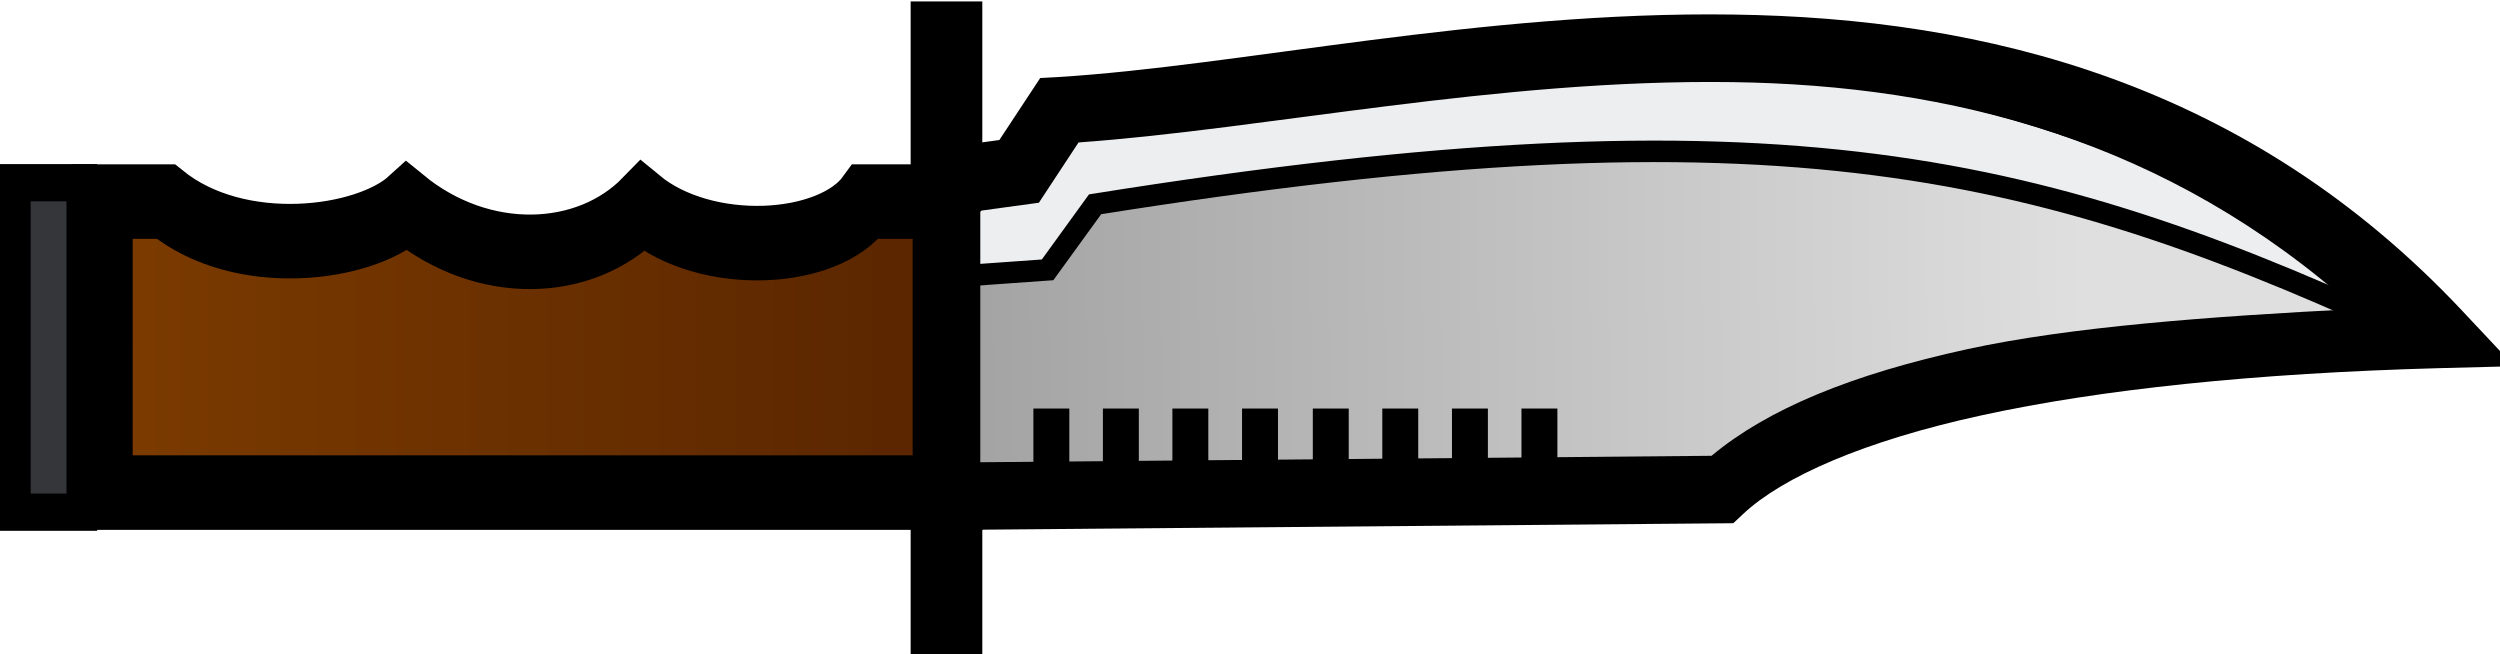
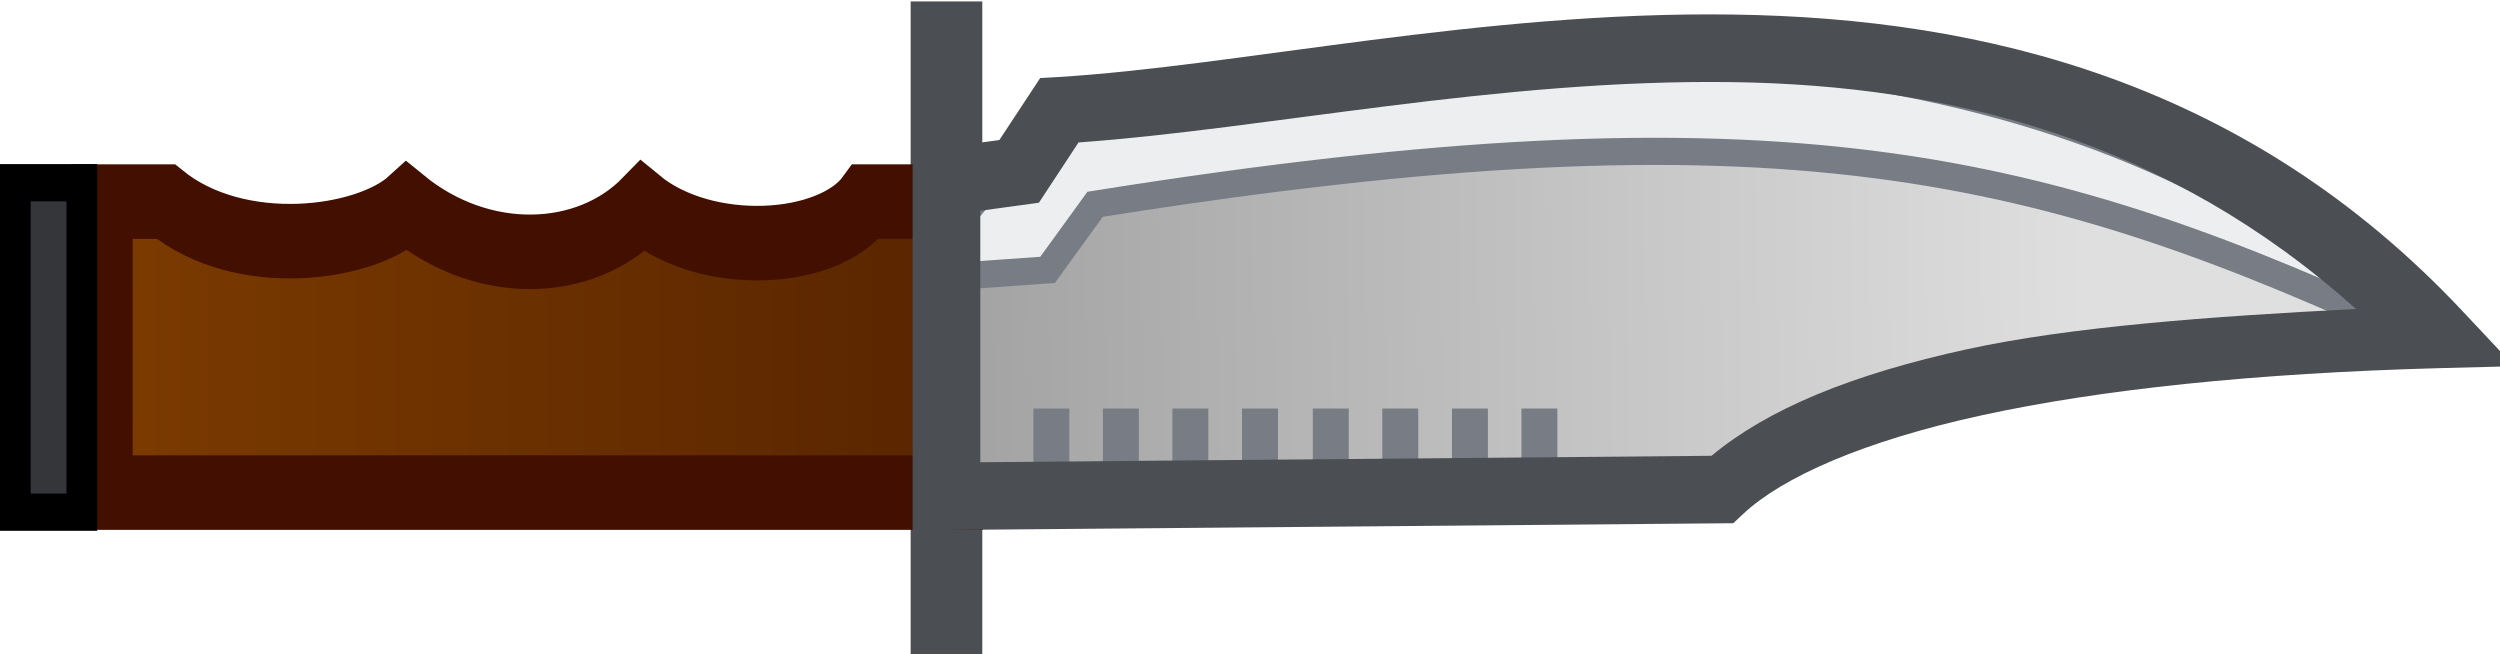
- <svg xmlns="http://www.w3.org/2000/svg" xmlns:xlink="http://www.w3.org/1999/xlink" width="131.867" height="34.496" viewBox="0 0 34.89 9.127">
-   <defs>
+ <svg xmlns="http://www.w3.org/2000/svg" xmlns:xlink="http://www.w3.org/1999/xlink" width="131.867" height="34.496" viewBox="0 0 34.89 9.127" version="1.1" id="svg12">
+   <defs id="defs6">
    <linearGradient id="c">
-       <stop style="stop-color:#7d3c00;stop-opacity:1" offset="0" />
-       <stop style="stop-color:#582400;stop-opacity:1" offset=".999" />
+       <stop style="stop-color:#7d3c00;stop-opacity:1" offset="0" id="stop1" />
+       <stop style="stop-color:#582400;stop-opacity:1" offset=".999" id="stop2" />
    </linearGradient>
    <linearGradient id="a">
-       <stop stop-color="#b66622" offset="0" />
-       <stop stop-color="#6b3f1b" offset="1" />
+       <stop stop-color="#b66622" offset="0" id="stop3" />
+       <stop stop-color="#6b3f1b" offset="1" id="stop4" />
    </linearGradient>
    <linearGradient id="b">
-       <stop offset="0" stop-color="#272727" />
-       <stop offset="1" stop-color="#dfdfdf" />
+       <stop offset="0" stop-color="#272727" id="stop5" />
+       <stop offset="1" stop-color="#dfdfdf" id="stop6" />
    </linearGradient>
    <linearGradient xlink:href="#c" id="d" x1=".313" y1="5.344" x2="30.01" y2="5.344" gradientUnits="userSpaceOnUse" />
    <linearGradient xlink:href="#b" id="e" x1="-15.52" y1="6.33" x2="32.439" y2="5.501" gradientUnits="userSpaceOnUse" />
  </defs>
-   <path style="fill:none;fill-opacity:1;stroke:#000;stroke-width:1;stroke-dasharray:none;stroke-opacity:1" d="M16.544 1.296v9.107" transform="translate(-3.335 -1.276)" />
-   <g style="display:inline">
-     <path style="fill:url(#d);stroke:#000;stroke-width:2;stroke-dasharray:none;stroke-opacity:1" d="M1.313 1.707h2.08c2.426 1.62 6.474 1.159 7.85.127 2.495 1.68 5.814 1.575 7.674 0 2.092 1.424 6.067 1.243 7.274-.127h2.82v7.81H1.312Z" transform="matrix(.42842 0 0 .52001 .861 1.926)" />
-     <path style="fill:#34363a;stroke:#000;stroke-opacity:1" d="M-1.51 1.2H.656v8.842H-1.51Z" transform="matrix(.42842 0 0 .52001 .861 1.926)" />
+   <path style="fill:none;fill-opacity:1;stroke:#4b4e53;stroke-width:1;stroke-dasharray:none;stroke-opacity:1" d="M16.544 1.296v9.107" transform="translate(-3.335 -1.276)" id="path6" />
+   <g style="display:inline" id="g8">
+     <path style="fill:url(#d);stroke:#430f00;stroke-width:2;stroke-dasharray:none;stroke-opacity:1" d="M1.313 1.707h2.08c2.426 1.62 6.474 1.159 7.85.127 2.495 1.68 5.814 1.575 7.674 0 2.092 1.424 6.067 1.243 7.274-.127h2.82v7.81H1.312Z" transform="matrix(.42842 0 0 .52001 .861 1.926)" id="path7" />
+     <path style="fill:#34363a;stroke:#000;stroke-opacity:1" d="M-1.51 1.2H.656v8.842H-1.51Z" transform="matrix(.42842 0 0 .52001 .861 1.926)" id="path8" />
  </g>
-   <g style="opacity:1">
-     <path style="baseline-shift:baseline;display:inline;overflow:visible;vector-effect:none;fill:url(#e);enable-background:accumulate;stop-color:#000;stop-opacity:1" d="m16.544 3.807 1.013-.14.558-.845c5.197-.313 13.453-3.053 19.247 3.121-5.205.14-8.697.915-10.025 2.165l-10.793.093Z" transform="translate(-3.335 -1.276)" />
-     <path style="fill:#edeef0;fill-opacity:1;stroke:#000;stroke-width:.3;stroke-dasharray:none;stroke-opacity:1" d="M18.074 2.736c8.99-1.64 15.275-.444 19.128 3.299-5.346-2.492-9-3.437-18.584-1.908l-.663.915-1.167.083.023-.883.94-1.12z" transform="translate(-3.335 -1.276)" />
+   <g style="opacity:1" id="g10">
+     <path style="baseline-shift:baseline;display:inline;overflow:visible;vector-effect:none;fill:url(#e);enable-background:accumulate;stop-color:#000;stop-opacity:1" d="m16.544 3.807 1.013-.14.558-.845c5.197-.313 13.453-3.053 19.247 3.121-5.205.14-8.697.915-10.025 2.165l-10.793.093Z" transform="translate(-3.335 -1.276)" id="path9" />
+     <path style="fill:#edeef0;fill-opacity:1;stroke:#777c85;stroke-width:0.379;stroke-dasharray:none;stroke-opacity:1" d="M18.074 2.736c8.99-1.64 15.275-.444 19.128 3.299-5.346-2.492-9-3.437-18.584-1.908l-.663.915-1.167.083.023-.883.94-1.12z" transform="translate(-3.335 -1.276)" id="path10" />
  </g>
-   <g style="fill:#000;fill-opacity:1">
-     <path style="fill-opacity:1;stroke:none;fill:#000" d="M18.522 6.629h.23v1.739h-.23zM18.967 6.629h.23v1.739h-.23zM19.412 6.629h.23v1.739h-.23zM19.858 6.629h.23v1.739h-.23zM20.311 6.629h.23v1.739h-.23zM20.756 6.629h.23v1.739h-.23zM21.202 6.629h.23v1.739h-.23zM21.647 6.629h.23v1.739h-.23z" transform="matrix(2.17968 0 0 .69354 -25.95 1.104)" />
+   <g style="fill:#777c85;fill-opacity:1" id="g11">
+     <path style="fill-opacity:1;stroke:none;fill:#777c85" d="M18.522 6.629h.23v1.739h-.23zM18.967 6.629h.23v1.739h-.23zM19.412 6.629h.23v1.739h-.23zM19.858 6.629h.23v1.739h-.23zM20.311 6.629h.23v1.739h-.23zM20.756 6.629h.23v1.739h-.23zM21.202 6.629h.23v1.739h-.23zM21.647 6.629h.23v1.739h-.23z" transform="matrix(2.17968 0 0 .69354 -25.95 1.104)" id="path11" />
  </g>
-   <path style="baseline-shift:baseline;display:inline;overflow:visible;opacity:1;vector-effect:none;fill:#000;fill-opacity:1;enable-background:accumulate;stop-color:#000;stop-opacity:1" d="M27.521 1.479c-3.511-.05-6.904.72-9.435.873l-.234.013-.57.865-1.21.166v5.28l11.453-.098.135-.127c.55-.517 1.689-1.022 3.336-1.38 1.647-.359 3.797-.587 6.379-.657l1.049-.027-.719-.766c-2.997-3.194-6.672-4.094-10.184-4.142Zm-.013.943c3.056.042 6.078.808 8.707 3.166-2.047.104-3.988.249-5.42.56-1.615.352-2.786.833-3.574 1.489l-10.205.09v-3.51l.818-.112.553-.841c2.627-.188 5.85-.887 9.12-.842Z" transform="translate(-3.335 -1.276)" />
+   <path style="baseline-shift:baseline;display:inline;overflow:visible;opacity:1;vector-effect:none;fill:#4b4e53;fill-opacity:1;enable-background:accumulate;stop-color:#000;stop-opacity:1" d="M27.521 1.479c-3.511-.05-6.904.72-9.435.873l-.234.013-.57.865-1.21.166v5.28l11.453-.098.135-.127c.55-.517 1.689-1.022 3.336-1.38 1.647-.359 3.797-.587 6.379-.657l1.049-.027-.719-.766c-2.997-3.194-6.672-4.094-10.184-4.142Zm-.013.943c3.056.042 6.078.808 8.707 3.166-2.047.104-3.988.249-5.42.56-1.615.352-2.786.833-3.574 1.489l-10.205.09v-3.51l.818-.112.553-.841c2.627-.188 5.85-.887 9.12-.842Z" transform="translate(-3.335 -1.276)" id="path12" />
</svg>
